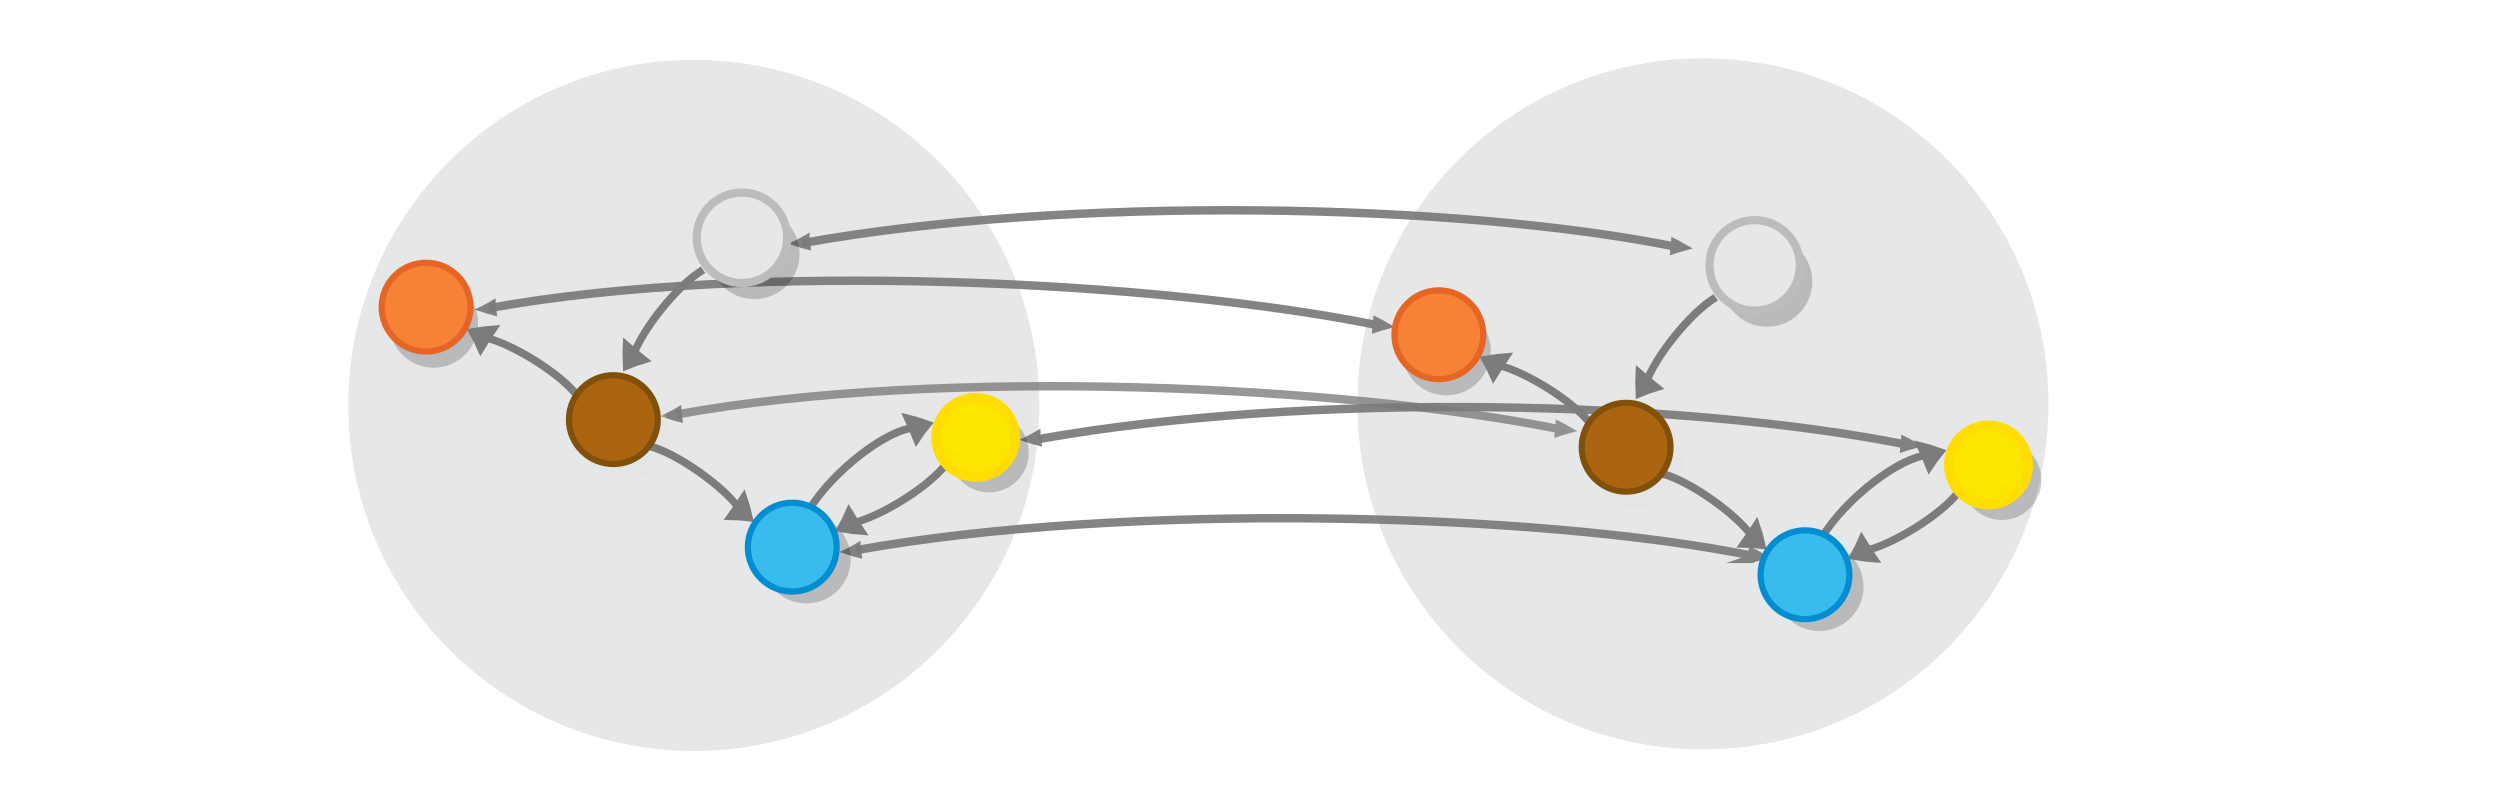
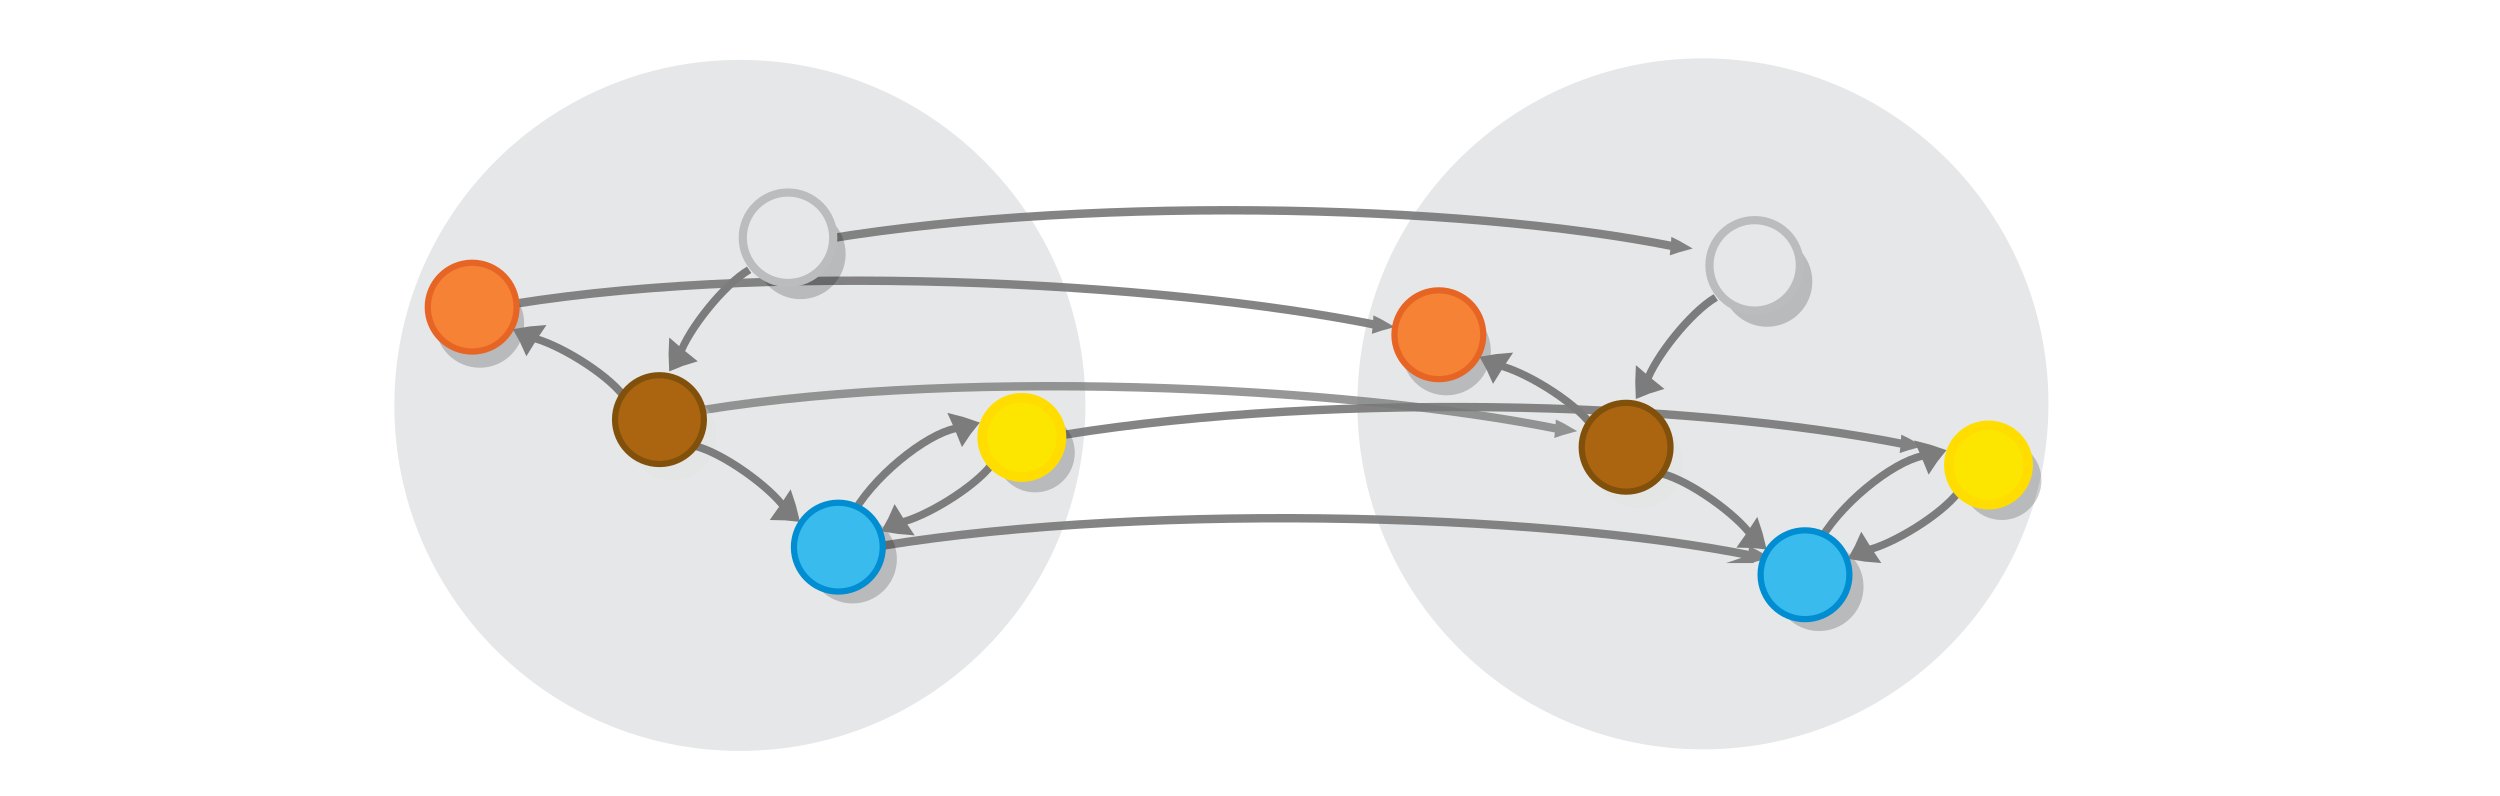
<svg xmlns="http://www.w3.org/2000/svg" viewBox="0 0 595.3 189.5" version="1.1" id="svg15613">
  <defs id="defs15617" />
  <g id="g42748" transform="matrix(1.166786,0,0,1.166786,-128.9639,-40.07098)" />
-   <circle style="fill:#e6e7e8;stroke:none;stroke-width:2;stroke-miterlimit:10;stroke-dasharray:none;stroke-opacity:1" id="circle15601-9-4-4" r="82.277" cy="96.533" cx="165.204" />
+   <circle style="fill:#e6e7e8;stroke:none;stroke-width:2;stroke-miterlimit:10;stroke-dasharray:none;stroke-opacity:1" id="circle15601-9-4-4" r="82.277" cy="96.533" cx="176.178" />
  <g id="g42748-8" transform="matrix(1.166786,0,0,1.166786,146.5189,-36.43775)" />
  <circle style="fill:#e6e7e8;stroke:none;stroke-width:2;stroke-miterlimit:10;stroke-dasharray:none;stroke-opacity:1" id="circle15601-9-4-4-1" r="82.277" cy="96.166" cx="405.5" />
  <g id="g24413" style="stroke:#797979;stroke-width:1.7;stroke-miterlimit:10;stroke-dasharray:none;stroke-opacity:1" transform="matrix(0.9961665,0,0,1,2.235705,0.08750086)">
    <g style="display:inline;opacity:0.919;fill:#dddddd;stroke:#797979;stroke-width:9.44;stroke-miterlimit:10;stroke-dasharray:none;stroke-opacity:1" id="g1482-7-0-1-0-3-9" transform="matrix(0.1524171,8.9640524e-4,0.00951498,0.2128515,350.1593,12.31869)">
      <path style="stroke:#797979;stroke-width:9.44;stroke-miterlimit:10;stroke-dasharray:none;stroke-opacity:1" id="path1478-7-9-0-19-0-7" d="m 298.847,219.752 c 4.5,-1.111 9.2,-2.108 14.027,-3.049 -4.045,-1.706 -8.315,-3.342 -12.812,-4.909 -0.408,2.779 -0.491,4.959 -1.214,7.958 z" />
      <path style="fill:none;stroke:#797979;stroke-width:9.44;stroke-miterlimit:10;stroke-dasharray:none;stroke-opacity:1;paint-order:markers fill stroke" id="path1480-1-3-1-5-7-5" d="M -1067.523,218.24 C -648.845,162.803 -34.288,168.429 303.994,216.713" />
    </g>
    <g style="display:inline;opacity:0.919;fill:#dddddd;stroke:#797979;stroke-width:9.363;stroke-miterlimit:10;stroke-dasharray:none;stroke-opacity:1" id="g1482-7-0-1-0-3-9-48" transform="matrix(0.1549172,8.9640524e-4,0.00967106,0.2128515,404.3441,59.40354)">
      <path style="stroke:#797979;stroke-width:9.363;stroke-miterlimit:10;stroke-dasharray:none;stroke-opacity:1" id="path1478-7-9-0-19-0-7-88" d="m 298.847,219.752 c 4.5,-1.111 9.2,-2.108 14.027,-3.049 -4.045,-1.706 -8.315,-3.342 -12.812,-4.909 -0.408,2.779 -0.491,4.959 -1.214,7.958 z" />
      <path style="fill:none;stroke:#797979;stroke-width:9.363;stroke-miterlimit:10;stroke-dasharray:none;stroke-opacity:1;paint-order:markers fill stroke" id="path1480-1-3-1-5-7-5-9" d="M -1035.545,216.095 C -616.867,160.658 -34.288,168.429 303.994,216.713" />
    </g>
    <g style="display:inline;opacity:0.919;fill:#dddddd;stroke:#797979;stroke-width:9.44;stroke-miterlimit:10;stroke-dasharray:none;stroke-opacity:1" id="g1482-7-0-1-0-3-9-7" transform="matrix(0.1524171,8.9640524e-4,0.00951498,0.2128515,368.7076,85.93573)">
      <path style="stroke:#797979;stroke-width:9.44;stroke-miterlimit:10;stroke-dasharray:none;stroke-opacity:1" id="path1478-7-9-0-19-0-7-7" d="m 298.847,219.752 c 4.5,-1.111 9.2,-2.108 14.027,-3.049 -4.045,-1.706 -8.315,-3.342 -12.812,-4.909 -0.408,2.779 -0.491,4.959 -1.214,7.958 z" />
      <path style="fill:none;stroke:#797979;stroke-width:9.44;stroke-miterlimit:10;stroke-dasharray:none;stroke-opacity:1;paint-order:markers fill stroke" id="path1480-1-3-1-5-7-5-64" d="M -1103.816,215.917 C -685.138,160.481 -34.288,168.429 303.994,216.713" />
    </g>
    <g style="display:inline;opacity:0.77;fill:#dddddd;stroke:#797979;stroke-width:9.44;stroke-miterlimit:10;stroke-dasharray:none;stroke-opacity:1" id="g1482-7-0-1-0-3-9-30" transform="matrix(0.1524171,8.9640524e-4,0.00951498,0.2128515,322.5445,55.80146)">
      <path style="stroke:#797979;stroke-width:9.44;stroke-miterlimit:10;stroke-dasharray:none;stroke-opacity:1" id="path1478-7-9-0-19-0-7-30" d="m 298.847,219.752 c 4.5,-1.111 9.2,-2.108 14.027,-3.049 -4.045,-1.706 -8.315,-3.342 -12.812,-4.909 -0.408,2.779 -0.491,4.959 -1.214,7.958 z" />
      <path style="fill:none;stroke:#797979;stroke-width:9.44;stroke-miterlimit:10;stroke-dasharray:none;stroke-opacity:1;paint-order:markers fill stroke" id="path1480-1-3-1-5-7-5-92" d="M -1082.438,205.628 C -663.76,150.192 -34.288,168.429 303.994,216.713" />
    </g>
    <g style="display:inline;opacity:0.919;fill:#dddddd;stroke:#797979;stroke-width:9.44;stroke-miterlimit:10;stroke-dasharray:none;stroke-opacity:1" id="g1482-7-0-1-0-3-9-5" transform="matrix(0.1524171,8.9640524e-4,0.00951498,0.2128515,278.946,31.01015)">
      <path style="stroke:#797979;stroke-width:9.44;stroke-miterlimit:10;stroke-dasharray:none;stroke-opacity:1" id="path1478-7-9-0-19-0-7-4" d="m 298.847,219.752 c 4.5,-1.111 9.2,-2.108 14.027,-3.049 -4.045,-1.706 -8.315,-3.342 -12.812,-4.909 -0.408,2.779 -0.491,4.959 -1.214,7.958 z" />
      <path style="fill:none;stroke:#797979;stroke-width:9.44;stroke-miterlimit:10;stroke-dasharray:none;stroke-opacity:1;paint-order:markers fill stroke" id="path1480-1-3-1-5-7-5-05" d="M -1090.277,203.192 C -671.599,147.756 -34.288,168.429 303.994,216.713" />
    </g>
-     <path style="display:inline;opacity:0.919;fill:#dddddd;stroke:#797979;stroke-width:1.7;stroke-miterlimit:10;stroke-dasharray:none;stroke-opacity:1" id="path1478-7-9-0-19-0-7-5" d="m 190.413,56.77 c -0.615,0.363 -1.266,0.708 -1.939,1.045 0.693,0.233 1.417,0.445 2.17,0.636 -0.083,-0.586 -0.184,-1.039 -0.231,-1.68 z" />
-     <path style="display:inline;opacity:0.919;fill:#dddddd;stroke:#797979;stroke-width:1.7;stroke-miterlimit:10;stroke-dasharray:none;stroke-opacity:1" id="path1478-7-9-0-19-0-7-5-4" d="m 115.379,72.43 c -0.615,0.363 -1.266,0.708 -1.939,1.045 0.693,0.233 1.417,0.445 2.17,0.636 -0.083,-0.586 -0.184,-1.039 -0.231,-1.68 z" />
-     <path style="display:inline;opacity:0.919;fill:#dddddd;stroke:#797979;stroke-width:1.7;stroke-miterlimit:10;stroke-dasharray:none;stroke-opacity:1" id="path1478-7-9-0-19-0-7-5-8" d="m 159.775,97.826 c -0.615,0.363 -1.266,0.708 -1.939,1.045 0.693,0.233 1.417,0.445 2.17,0.636 -0.083,-0.586 -0.184,-1.039 -0.231,-1.68 z" />
-     <path style="display:inline;opacity:0.919;fill:#dddddd;stroke:#797979;stroke-width:1.7;stroke-miterlimit:10;stroke-dasharray:none;stroke-opacity:1" id="path1478-7-9-0-19-0-7-5-1" d="m 202.619,130.164 c -0.615,0.363 -1.266,0.708 -1.939,1.045 0.693,0.233 1.417,0.445 2.17,0.636 -0.083,-0.586 -0.184,-1.039 -0.231,-1.68 z" />
-     <path style="display:inline;opacity:0.919;fill:#dddddd;stroke:#797979;stroke-width:1.7;stroke-miterlimit:10;stroke-dasharray:none;stroke-opacity:1" id="path1478-7-9-0-19-0-7-5-4-9" d="m 245.615,103.459 c -0.615,0.363 -1.266,0.708 -1.939,1.045 0.693,0.233 1.417,0.445 2.17,0.636 -0.083,-0.586 -0.184,-1.039 -0.231,-1.68 z" />
  </g>
-   <g id="g10229" transform="matrix(0.5767326,0,0,0.5767326,15.02822,39.02364)">
-     <circle style="fill:#030303;fill-opacity:1;stroke:none;stroke-width:2.57;stroke-miterlimit:10;opacity:0.203" id="circle15603-3-6" r="18.334" cy="65.832" cx="152.996" />
-     <circle style="fill:#030303;fill-opacity:1;stroke:none;stroke-width:3.394;stroke-miterlimit:10;stroke-dasharray:none;stroke-opacity:1;opacity:0.203" id="circle15601-9-4-6" r="18.672" cy="37.181" cx="285.394" />
-     <circle style="fill:#030303;fill-opacity:1;stroke:none;stroke-width:2.57;stroke-miterlimit:10;opacity:0.203" id="circle15605-4-4" r="18.334" cy="163.151" cx="306.882" />
-     <circle transform="rotate(-84.23278)" style="fill:#030303;fill-opacity:1;stroke:none;stroke-width:3.993;stroke-miterlimit:10;opacity:0.203" id="circle3379-9" r="16.369" cy="392.346" cx="-80.242" />
+   <g id="g10229" transform="matrix(0.5767326,0,0,0.5767326,26.00186,39.02364)">
+     <circle style="opacity:0.203;fill:#030303;fill-opacity:1;stroke:none;stroke-width:2.57;stroke-miterlimit:10" id="circle15603-3-6" r="18.334" cy="65.832" cx="152.996" />
+     <circle style="opacity:0.203;fill:#030303;fill-opacity:1;stroke:none;stroke-width:3.394;stroke-miterlimit:10;stroke-dasharray:none;stroke-opacity:1" id="circle15601-9-4-6" r="18.672" cy="37.181" cx="285.394" />
+     <circle style="opacity:0.203;fill:#030303;fill-opacity:1;stroke:none;stroke-width:2.57;stroke-miterlimit:10" id="circle15605-4-4" r="18.334" cy="163.151" cx="306.882" />
+     <circle transform="rotate(-84.23278)" style="opacity:0.203;fill:#030303;fill-opacity:1;stroke:none;stroke-width:3.993;stroke-miterlimit:10" id="circle3379-9" r="16.369" cy="392.346" cx="-80.242" />
    <circle style="fill:#f58235;stroke:#e76524;stroke-width:2.57;stroke-miterlimit:10" id="circle15603-3" r="18.334" cy="59.151" cx="149.869" />
    <circle style="fill:#e6e7e8;stroke:#bbbcbe;stroke-width:3.394;stroke-miterlimit:10;stroke-dasharray:none;stroke-opacity:1" id="circle15601-9-4" r="18.672" cy="30.5" cx="280.267" />
    <g transform="matrix(-0.2160546,-0.152201,-0.2277481,0.2908807,290.7069,52.44976)" id="g1482-7-0-1-0-3-5-7" style="display:inline;fill:#dddddd;stroke:#7c7c7c;stroke-width:6.389;stroke-miterlimit:10;stroke-opacity:1">
      <path d="m 315.1,101.79 c 10.682,-4.135 21.77,-7.738 33.127,-11.074 -8.518,-8.139 -17.577,-16.01 -27.178,-23.616 -2.04,12.119 -3.103,21.663 -5.949,34.69 z" transform="matrix(0.4768,-0.02932,0.03214,0.42867,147.58,197.367)" id="path1478-7-9-0-19-0-0-2" style="stroke:#7c7c7c;stroke-width:35.526;stroke-opacity:1" />
      <path transform="matrix(0.89574,0,0,0.81736,18.384,154.236)" d="M 127.386,78.378 C 176.957,66.302 277.685,72.076 317.498,86.173" id="path1480-1-3-1-5-7-4-7" style="fill:none;fill-opacity:1;stroke:#7c7c7c;stroke-width:10.649;stroke-opacity:1;paint-order:markers fill stroke" />
    </g>
-     <circle style="fill:#dedede;fill-opacity:1;stroke:none;stroke-width:2.57;stroke-miterlimit:10;stroke-opacity:1;opacity:0.284" id="circle15605-2" r="18.334" cy="112.27" cx="232.318" />
+     <circle style="opacity:0.284;fill:#dedede;fill-opacity:1;stroke:none;stroke-width:2.57;stroke-miterlimit:10;stroke-opacity:1" id="circle15605-2" r="18.334" cy="112.27" cx="232.318" />
    <g transform="matrix(0.2245571,0.1393515,-0.1786851,0.3233456,251.2325,27.46125)" id="g1482-7-0-1-0-3-5" style="display:inline;fill:#dddddd;stroke:#7c7c7c;stroke-width:6.389;stroke-miterlimit:10;stroke-opacity:1">
      <path d="m 315.1,101.79 c 10.682,-4.135 21.77,-7.738 33.127,-11.074 -8.518,-8.139 -17.577,-16.01 -27.178,-23.616 -2.04,12.119 -3.103,21.663 -5.949,34.69 z" transform="matrix(0.4768,-0.02932,0.03214,0.42867,147.58,197.367)" id="path1478-7-9-0-19-0-0" style="stroke:#7c7c7c;stroke-width:35.526;stroke-opacity:1" />
-       <path transform="matrix(0.89574,0,0,0.81736,18.384,154.236)" d="M 127.386,78.378 C 176.957,66.302 277.685,72.076 317.498,86.173" id="path1480-1-3-1-5-7-4" style="fill:none;stroke:#7c7c7c;stroke-width:10.649;paint-order:markers fill stroke;stroke-opacity:1" />
+       <path transform="matrix(0.89574,0,0,0.81736,18.384,154.236)" d="M 127.386,78.378 C 176.957,66.302 277.685,72.076 317.498,86.173" id="path1480-1-3-1-5-7-4" style="fill:none;stroke:#7c7c7c;stroke-width:10.649;stroke-opacity:1;paint-order:markers fill stroke" />
    </g>
    <circle style="fill:#ab6510;fill-opacity:1;stroke:#81510b;stroke-width:2.57;stroke-miterlimit:10;stroke-opacity:1" id="circle15605" r="18.334" cy="105.588" cx="227.191" />
    <g transform="matrix(-0.2160546,0.152201,-0.2277481,-0.2908807,442.7336,167.4599)" id="g1482-7-0-1-0-3-5-7-2-1" style="display:inline;fill:#dddddd;stroke:#7c7c7c;stroke-width:6.389;stroke-miterlimit:10;stroke-opacity:1">
      <path d="m 315.1,101.79 c 10.682,-4.135 21.77,-7.738 33.127,-11.074 -8.518,-8.139 -17.577,-16.01 -27.178,-23.616 -2.04,12.119 -3.103,21.663 -5.949,34.69 z" transform="matrix(0.4768,-0.02932,0.03214,0.42867,147.58,197.367)" id="path1478-7-9-0-19-0-0-2-2-0" style="stroke:#7c7c7c;stroke-width:35.526;stroke-opacity:1" />
-       <path transform="matrix(0.89574,0,0,0.81736,18.384,154.236)" d="M 127.386,78.378 C 176.957,66.302 277.685,72.076 317.498,86.173" id="path1480-1-3-1-5-7-4-7-6-6" style="fill:none;stroke:#7c7c7c;stroke-width:10.649;paint-order:markers fill stroke;stroke-opacity:1" />
+       <path transform="matrix(0.89574,0,0,0.81736,18.384,154.236)" d="M 127.386,78.378 C 176.957,66.302 277.685,72.076 317.498,86.173" id="path1480-1-3-1-5-7-4-7-6-6" style="fill:none;stroke:#7c7c7c;stroke-width:10.649;stroke-opacity:1;paint-order:markers fill stroke" />
    </g>
    <circle transform="rotate(-84.23278)" style="fill:#fce600;stroke:#ffdd00;stroke-width:3.993;stroke-miterlimit:10" id="circle3379" r="16.369" cy="386.257" cx="-74.496" />
    <g transform="matrix(-0.1778276,0.1955046,0.2603809,0.2620735,230.9339,-39.38028)" id="g1482-7-0-1-0-3-1" style="display:inline;fill:#dddddd;stroke:#7c7c7c;stroke-width:6.389;stroke-miterlimit:10;stroke-opacity:1">
      <path d="m 315.1,101.79 c 10.682,-4.135 21.77,-7.738 33.127,-11.074 -8.518,-8.139 -17.577,-16.01 -27.178,-23.616 -2.04,12.119 -3.103,21.663 -5.949,34.69 z" transform="matrix(0.4768,-0.02932,0.03214,0.42867,147.58,197.367)" id="path1478-7-9-0-19-0-5" style="stroke:#7c7c7c;stroke-width:35.526;stroke-opacity:1" />
-       <path transform="matrix(0.89574,0,0,0.81736,18.384,154.236)" d="M 127.386,78.378 C 176.957,66.302 277.685,72.076 317.498,86.173" id="path1480-1-3-1-5-7-9" style="fill:none;stroke:#7c7c7c;stroke-width:10.649;paint-order:markers fill stroke;stroke-opacity:1" />
+       <path transform="matrix(0.89574,0,0,0.81736,18.384,154.236)" d="M 127.386,78.378 C 176.957,66.302 277.685,72.076 317.498,86.173" id="path1480-1-3-1-5-7-9" style="fill:none;stroke:#7c7c7c;stroke-width:10.649;stroke-opacity:1;paint-order:markers fill stroke" />
    </g>
    <g transform="matrix(0.2383419,-0.1141834,0.1762464,0.3246813,239.7515,70.61994)" id="g1482-7-0-1-0-3-5-7-2-4" style="display:inline;fill:#dddddd;stroke:#7c7c7c;stroke-width:6.389;stroke-miterlimit:10;stroke-opacity:1">
      <path d="m 315.1,101.79 c 10.682,-4.135 21.77,-7.738 33.127,-11.074 -8.518,-8.139 -17.577,-16.01 -27.178,-23.616 -2.04,12.119 -3.103,21.663 -5.949,34.69 z" transform="matrix(0.4768,-0.02932,0.03214,0.42867,147.58,197.367)" id="path1478-7-9-0-19-0-0-2-2-9" style="stroke:#7c7c7c;stroke-width:35.526;stroke-opacity:1" />
-       <path transform="matrix(0.89574,0,0,0.81736,18.384,154.236)" d="M 85.256,126.089 C 157.92,89.606 277.685,72.076 317.498,86.173" id="path1480-1-3-1-5-7-4-7-6-0" style="fill:none;stroke:#7c7c7c;stroke-width:10.649;paint-order:markers fill stroke;stroke-opacity:1" />
+       <path transform="matrix(0.89574,0,0,0.81736,18.384,154.236)" d="M 85.256,126.089 C 157.92,89.606 277.685,72.076 317.498,86.173" id="path1480-1-3-1-5-7-4-7-6-0" style="fill:none;stroke:#7c7c7c;stroke-width:10.649;stroke-opacity:1;paint-order:markers fill stroke" />
    </g>
    <circle style="fill:#39bced;stroke:#008dd2;stroke-width:2.57;stroke-miterlimit:10" id="circle15605-4" r="18.334" cy="158.238" cx="301.049" />
  </g>
  <g id="g10229-4" transform="matrix(0.5767326,0,0,0.5767326,256.1828,45.59752)">
    <circle style="opacity:0.203;fill:#030303;fill-opacity:1;stroke:none;stroke-width:2.57;stroke-miterlimit:10" id="circle15603-3-6-4" r="18.334" cy="65.832" cx="152.996" />
    <circle style="opacity:0.203;fill:#030303;fill-opacity:1;stroke:none;stroke-width:3.394;stroke-miterlimit:10;stroke-dasharray:none;stroke-opacity:1" id="circle15601-9-4-6-4" r="18.672" cy="37.181" cx="285.394" />
    <circle style="opacity:0.203;fill:#030303;fill-opacity:1;stroke:none;stroke-width:2.57;stroke-miterlimit:10" id="circle15605-4-4-7" r="18.334" cy="163.151" cx="306.882" />
    <circle transform="rotate(-84.23278)" style="opacity:0.203;fill:#030303;fill-opacity:1;stroke:none;stroke-width:3.993;stroke-miterlimit:10" id="circle3379-9-6" r="16.369" cy="392.346" cx="-80.242" />
    <circle style="fill:#f58235;stroke:#e76524;stroke-width:2.57;stroke-miterlimit:10" id="circle15603-3-3" r="18.334" cy="59.151" cx="149.869" />
    <circle style="fill:#e6e7e8;stroke:#bbbcbe;stroke-width:3.394;stroke-miterlimit:10;stroke-dasharray:none;stroke-opacity:1" id="circle15601-9-4-1" r="18.672" cy="30.5" cx="280.267" />
    <g transform="matrix(-0.2160546,-0.152201,-0.2277481,0.2908807,290.7069,52.44976)" id="g1482-7-0-1-0-3-5-7-7" style="display:inline;fill:#dddddd;stroke:#7c7c7c;stroke-width:6.389;stroke-miterlimit:10;stroke-opacity:1">
      <path d="m 315.1,101.79 c 10.682,-4.135 21.77,-7.738 33.127,-11.074 -8.518,-8.139 -17.577,-16.01 -27.178,-23.616 -2.04,12.119 -3.103,21.663 -5.949,34.69 z" transform="matrix(0.4768,-0.02932,0.03214,0.42867,147.58,197.367)" id="path1478-7-9-0-19-0-0-2-5" style="stroke:#7c7c7c;stroke-width:35.526;stroke-opacity:1" />
      <path transform="matrix(0.89574,0,0,0.81736,18.384,154.236)" d="M 127.386,78.378 C 176.957,66.302 277.685,72.076 317.498,86.173" id="path1480-1-3-1-5-7-4-7-9" style="fill:none;fill-opacity:1;stroke:#7c7c7c;stroke-width:10.649;stroke-opacity:1;paint-order:markers fill stroke" />
    </g>
    <circle style="opacity:0.284;fill:#dedede;fill-opacity:1;stroke:none;stroke-width:2.57;stroke-miterlimit:10;stroke-opacity:1" id="circle15605-2-6" r="18.334" cy="112.27" cx="232.318" />
    <g transform="matrix(0.2245571,0.1393515,-0.1786851,0.3233456,251.2325,27.46125)" id="g1482-7-0-1-0-3-5-2" style="display:inline;fill:#dddddd;stroke:#7c7c7c;stroke-width:6.389;stroke-miterlimit:10;stroke-opacity:1">
      <path d="m 315.1,101.79 c 10.682,-4.135 21.77,-7.738 33.127,-11.074 -8.518,-8.139 -17.577,-16.01 -27.178,-23.616 -2.04,12.119 -3.103,21.663 -5.949,34.69 z" transform="matrix(0.4768,-0.02932,0.03214,0.42867,147.58,197.367)" id="path1478-7-9-0-19-0-0-1" style="stroke:#7c7c7c;stroke-width:35.526;stroke-opacity:1" />
      <path transform="matrix(0.89574,0,0,0.81736,18.384,154.236)" d="M 127.386,78.378 C 176.957,66.302 277.685,72.076 317.498,86.173" id="path1480-1-3-1-5-7-4-78" style="fill:none;stroke:#7c7c7c;stroke-width:10.649;stroke-opacity:1;paint-order:markers fill stroke" />
    </g>
    <circle style="fill:#ab6510;fill-opacity:1;stroke:#81510b;stroke-width:2.57;stroke-miterlimit:10;stroke-opacity:1" id="circle15605-5" r="18.334" cy="105.588" cx="227.191" />
    <g transform="matrix(-0.2160546,0.152201,-0.2277481,-0.2908807,442.7336,167.4599)" id="g1482-7-0-1-0-3-5-7-2-1-7" style="display:inline;fill:#dddddd;stroke:#7c7c7c;stroke-width:6.389;stroke-miterlimit:10;stroke-opacity:1">
      <path d="m 315.1,101.79 c 10.682,-4.135 21.77,-7.738 33.127,-11.074 -8.518,-8.139 -17.577,-16.01 -27.178,-23.616 -2.04,12.119 -3.103,21.663 -5.949,34.69 z" transform="matrix(0.4768,-0.02932,0.03214,0.42867,147.58,197.367)" id="path1478-7-9-0-19-0-0-2-2-0-4" style="stroke:#7c7c7c;stroke-width:35.526;stroke-opacity:1" />
      <path transform="matrix(0.89574,0,0,0.81736,18.384,154.236)" d="M 127.386,78.378 C 176.957,66.302 277.685,72.076 317.498,86.173" id="path1480-1-3-1-5-7-4-7-6-6-1" style="fill:none;stroke:#7c7c7c;stroke-width:10.649;stroke-opacity:1;paint-order:markers fill stroke" />
    </g>
    <circle transform="rotate(-84.23278)" style="fill:#fce600;stroke:#ffdd00;stroke-width:3.993;stroke-miterlimit:10" id="circle3379-8" r="16.369" cy="386.257" cx="-74.496" />
    <g transform="matrix(-0.1778276,0.1955046,0.2603809,0.2620735,230.9339,-39.38028)" id="g1482-7-0-1-0-3-1-5" style="display:inline;fill:#dddddd;stroke:#7c7c7c;stroke-width:6.389;stroke-miterlimit:10;stroke-opacity:1">
      <path d="m 315.1,101.79 c 10.682,-4.135 21.77,-7.738 33.127,-11.074 -8.518,-8.139 -17.577,-16.01 -27.178,-23.616 -2.04,12.119 -3.103,21.663 -5.949,34.69 z" transform="matrix(0.4768,-0.02932,0.03214,0.42867,147.58,197.367)" id="path1478-7-9-0-19-0-5-9" style="stroke:#7c7c7c;stroke-width:35.526;stroke-opacity:1" />
      <path transform="matrix(0.89574,0,0,0.81736,18.384,154.236)" d="M 127.386,78.378 C 176.957,66.302 277.685,72.076 317.498,86.173" id="path1480-1-3-1-5-7-9-7" style="fill:none;stroke:#7c7c7c;stroke-width:10.649;stroke-opacity:1;paint-order:markers fill stroke" />
    </g>
    <g transform="matrix(0.2383419,-0.1141834,0.1762464,0.3246813,239.7515,70.61994)" id="g1482-7-0-1-0-3-5-7-2-4-5" style="display:inline;fill:#dddddd;stroke:#7c7c7c;stroke-width:6.389;stroke-miterlimit:10;stroke-opacity:1">
      <path d="m 315.1,101.79 c 10.682,-4.135 21.77,-7.738 33.127,-11.074 -8.518,-8.139 -17.577,-16.01 -27.178,-23.616 -2.04,12.119 -3.103,21.663 -5.949,34.69 z" transform="matrix(0.4768,-0.02932,0.03214,0.42867,147.58,197.367)" id="path1478-7-9-0-19-0-0-2-2-9-3" style="stroke:#7c7c7c;stroke-width:35.526;stroke-opacity:1" />
      <path transform="matrix(0.89574,0,0,0.81736,18.384,154.236)" d="M 85.256,126.089 C 157.92,89.606 277.685,72.076 317.498,86.173" id="path1480-1-3-1-5-7-4-7-6-0-8" style="fill:none;stroke:#7c7c7c;stroke-width:10.649;stroke-opacity:1;paint-order:markers fill stroke" />
    </g>
    <circle style="fill:#39bced;stroke:#008dd2;stroke-width:2.57;stroke-miterlimit:10" id="circle15605-4-8" r="18.334" cy="158.238" cx="301.049" />
  </g>
</svg>
